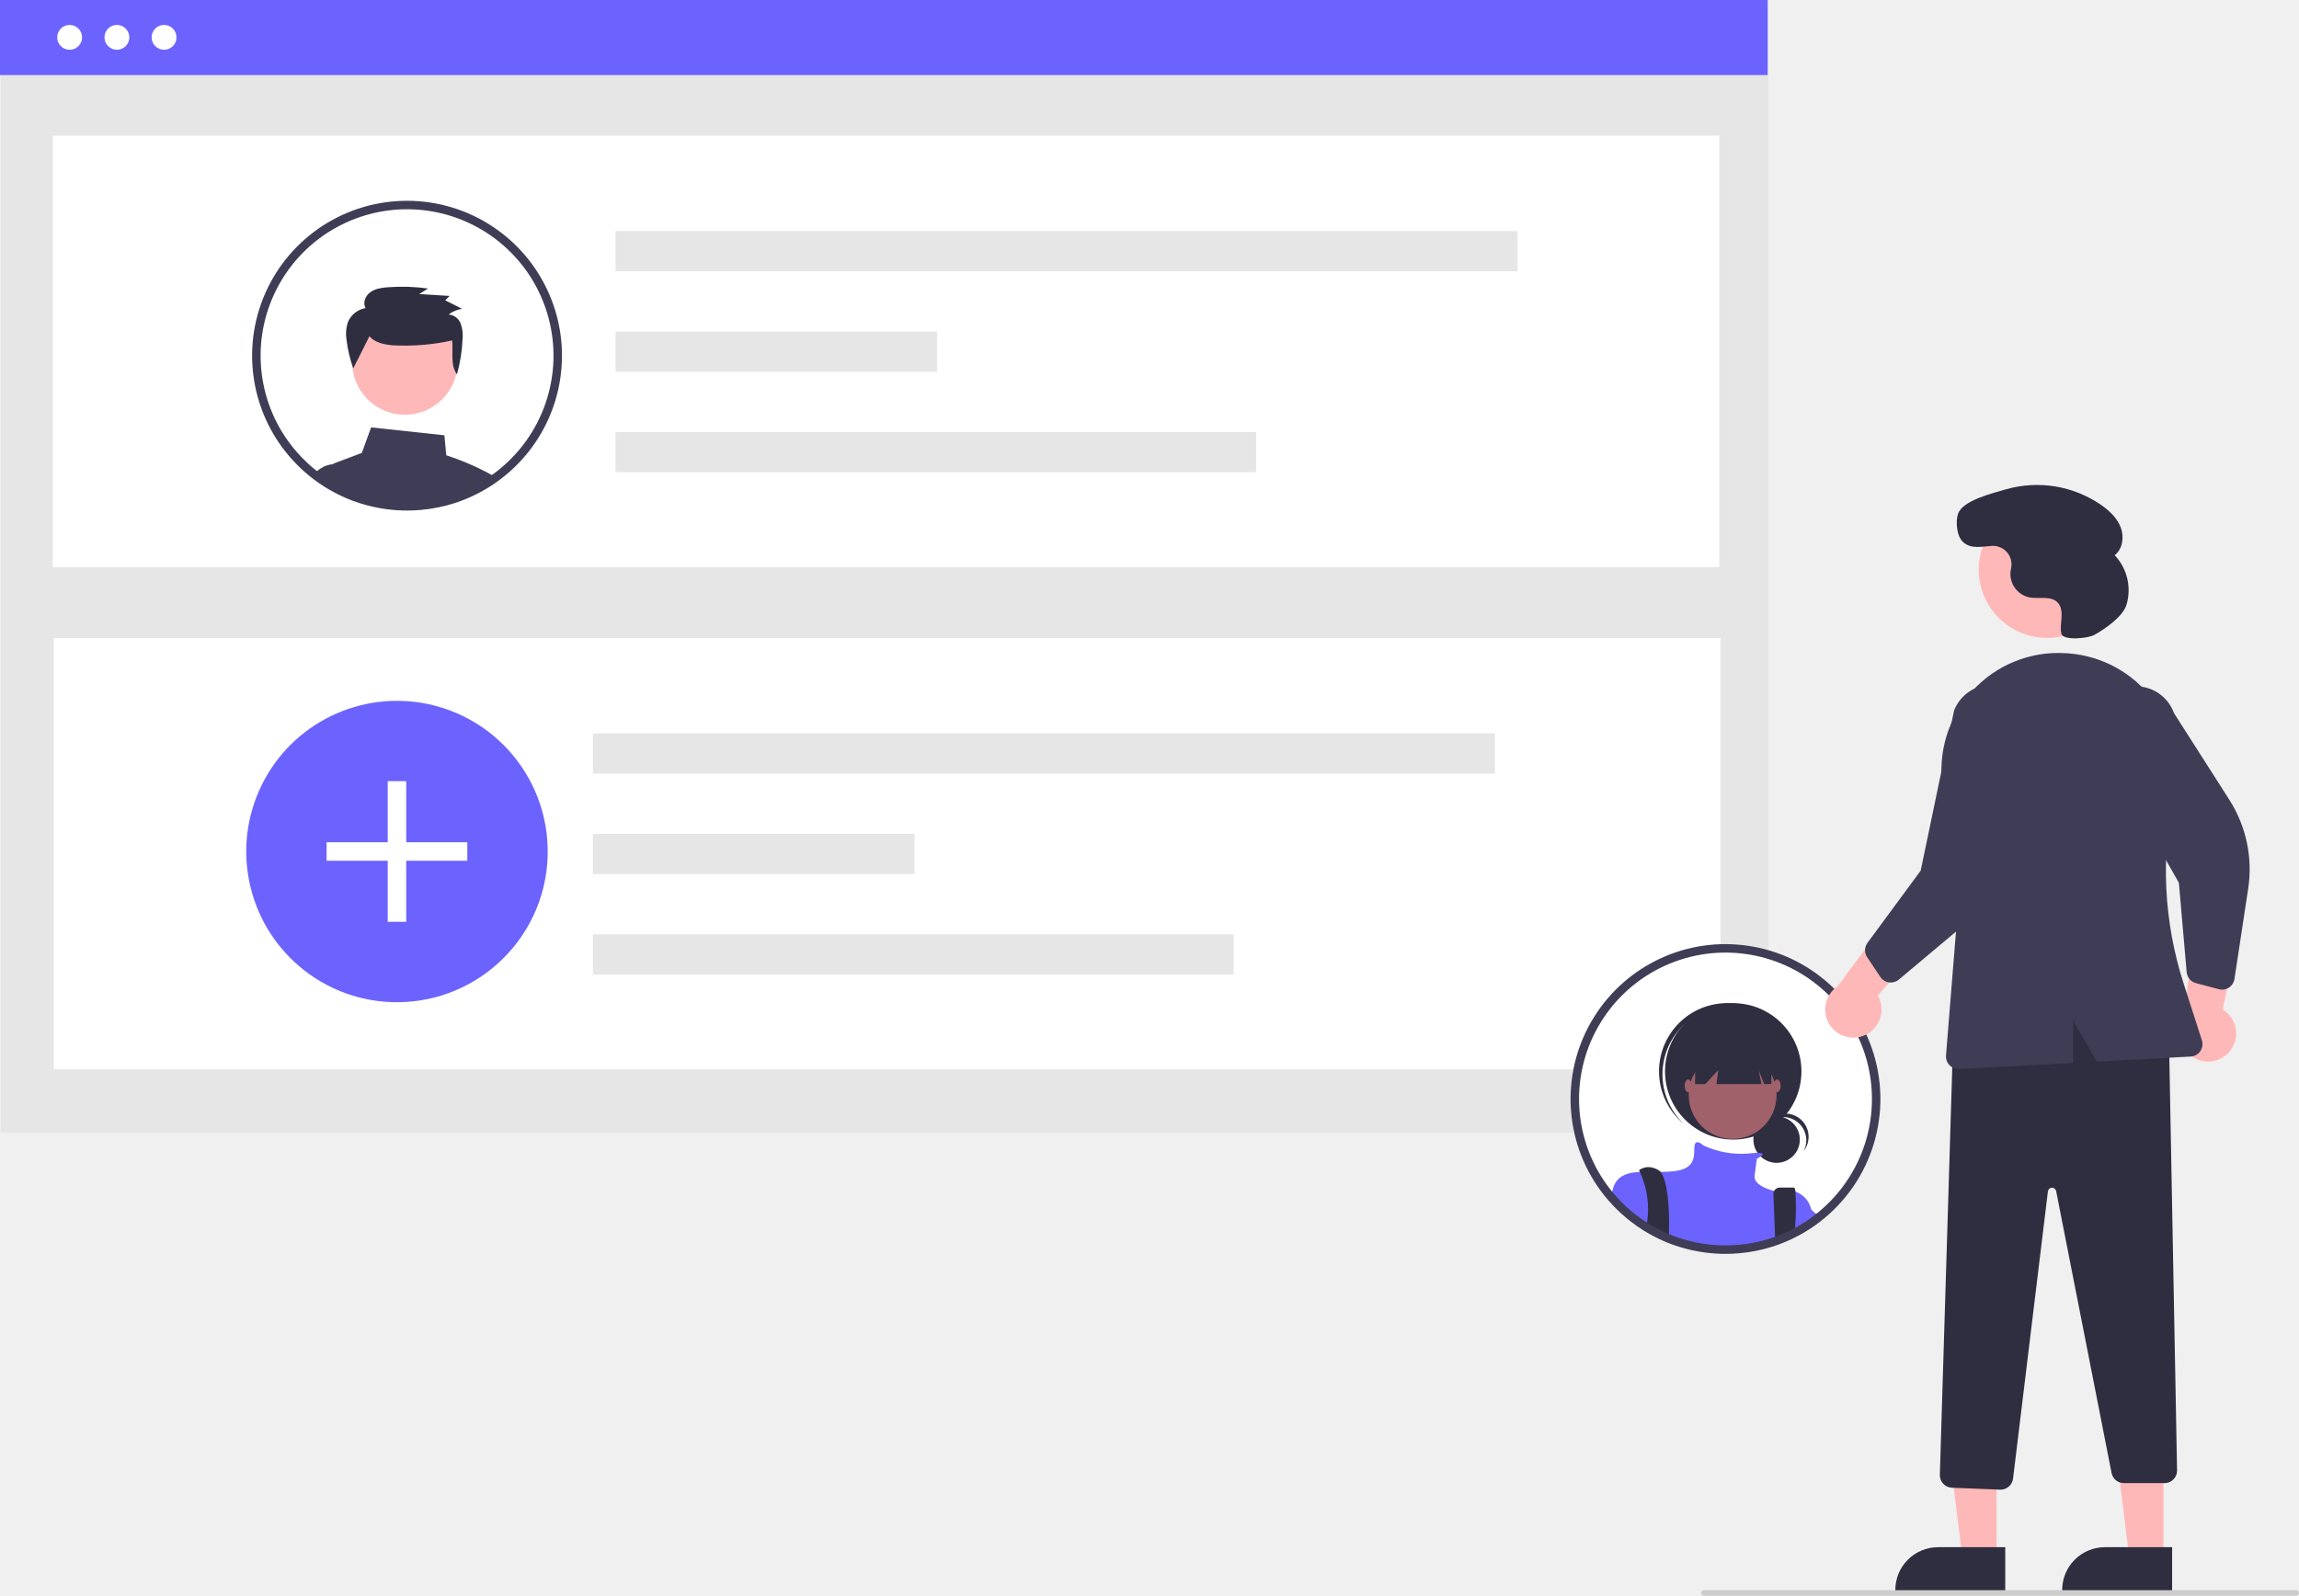
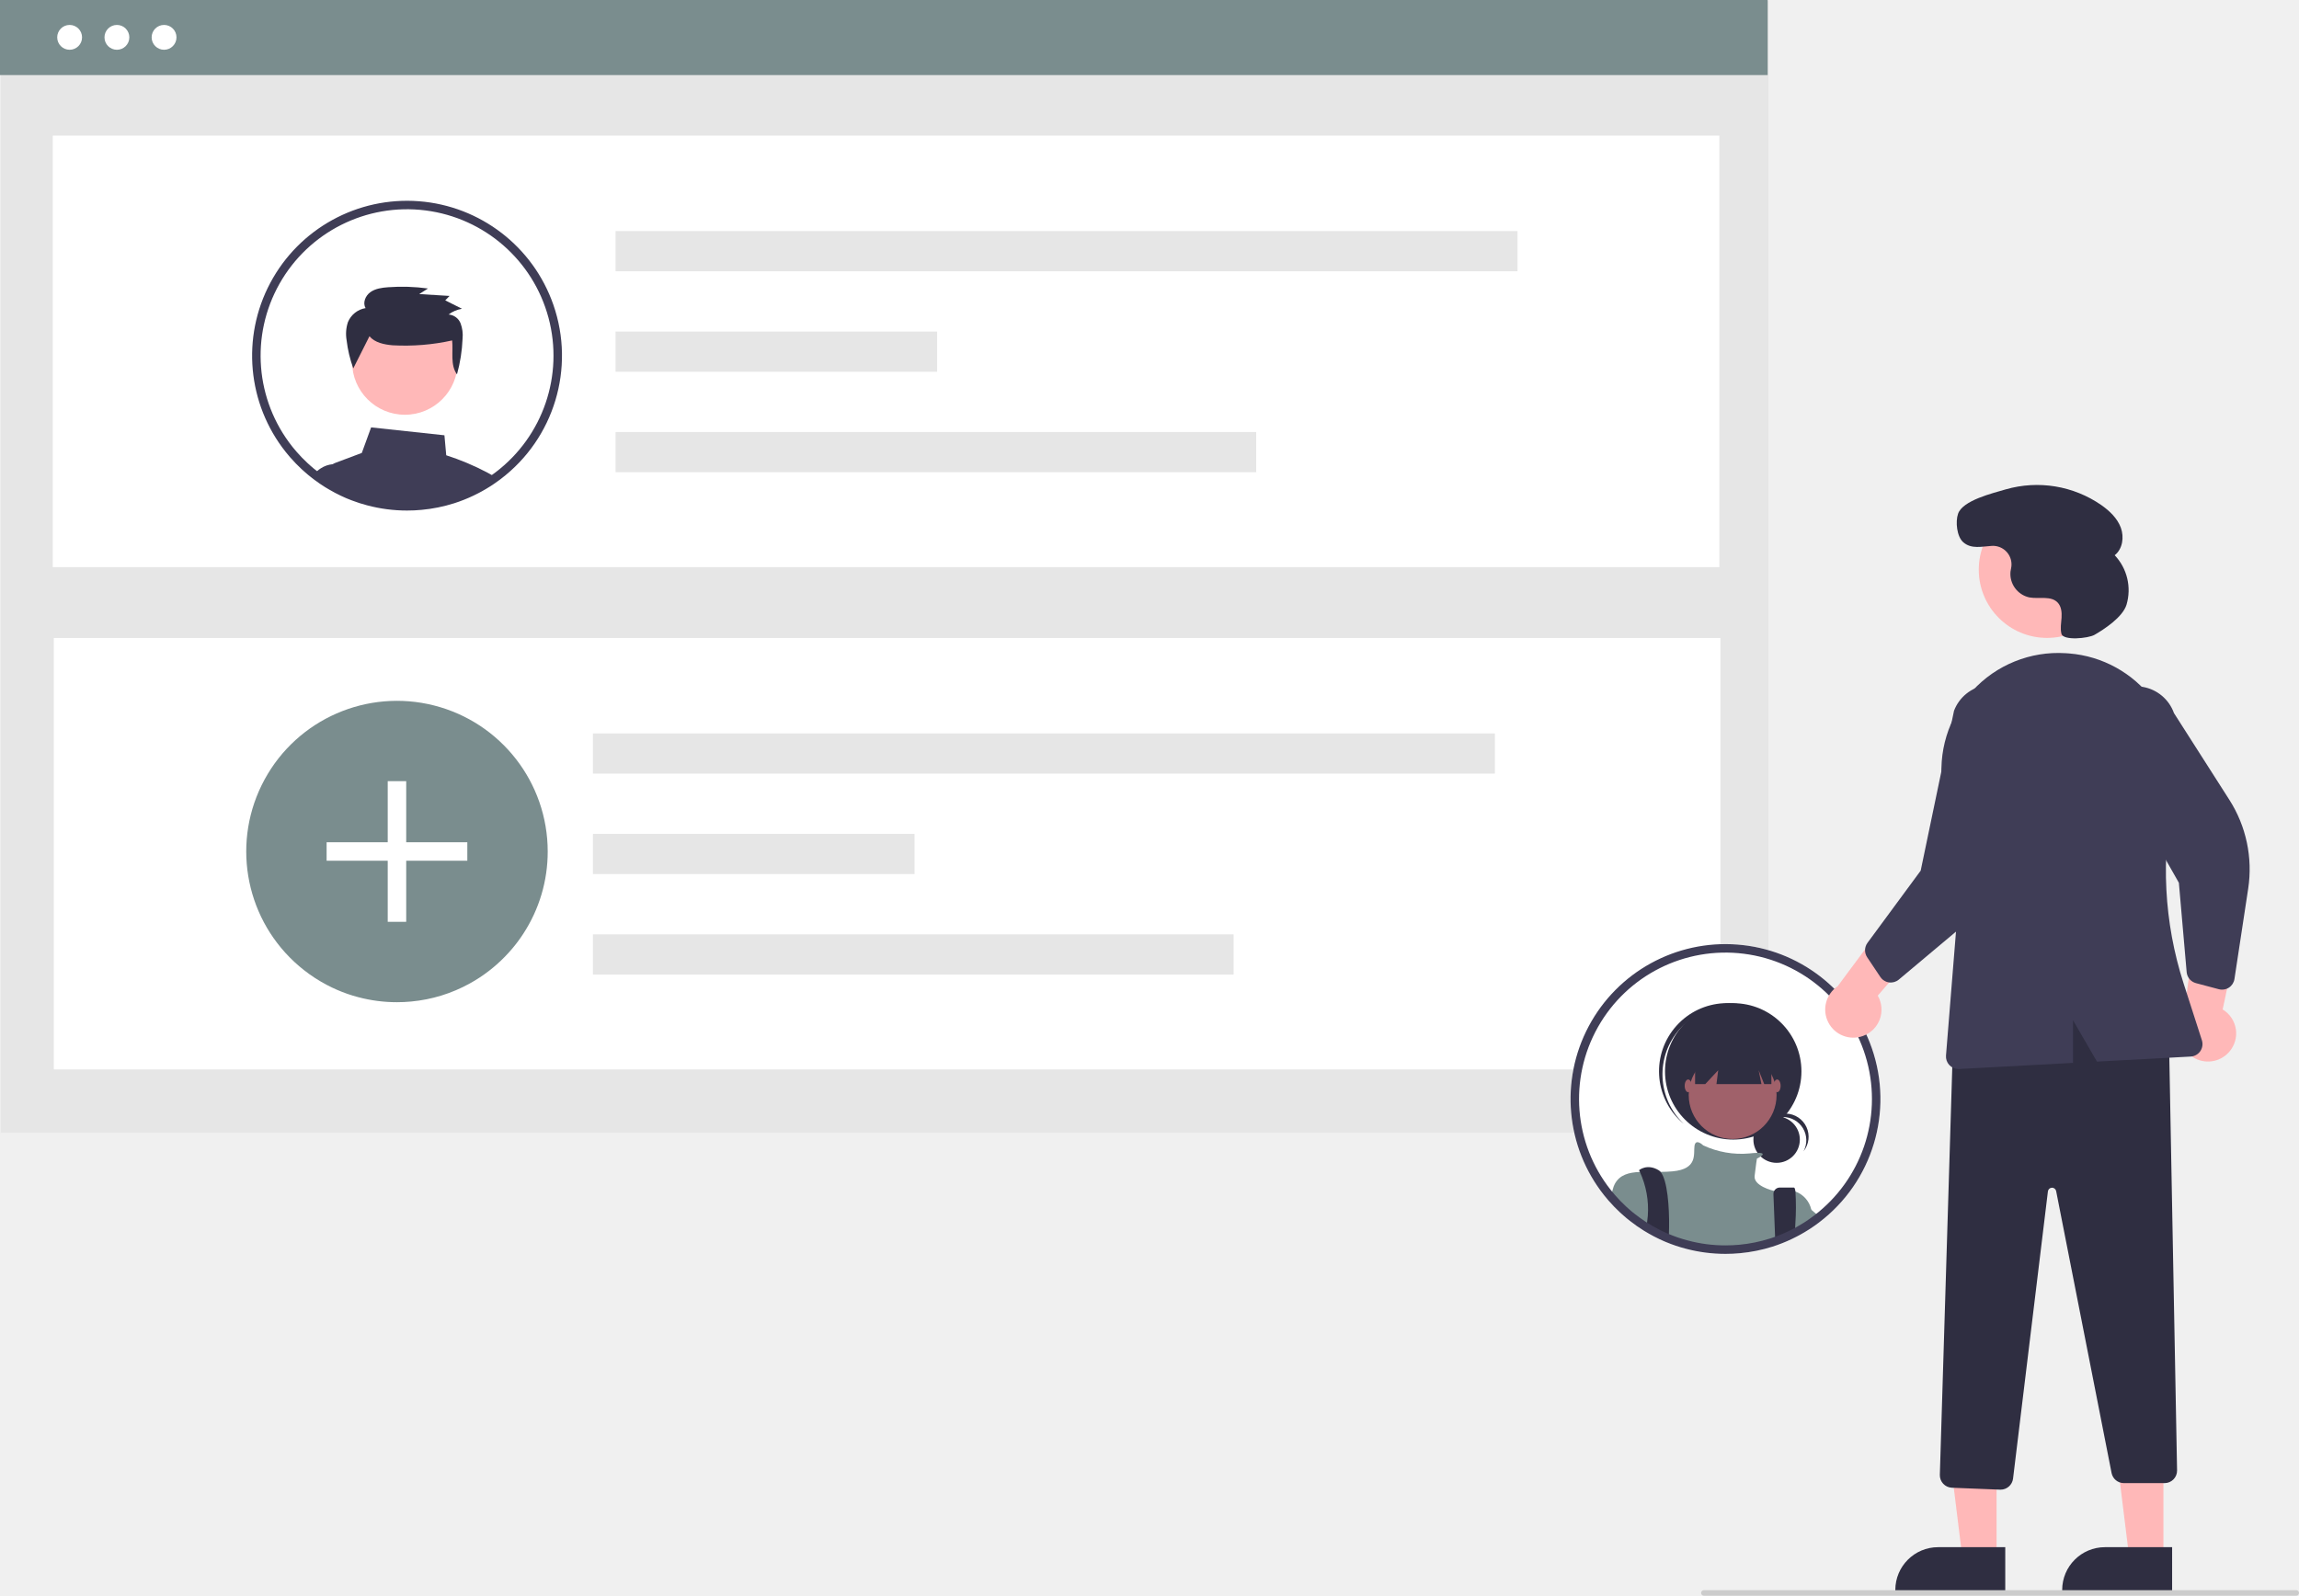
<svg xmlns="http://www.w3.org/2000/svg" id="bf82748d-d631-447b-a23d-39803926572c" data-name="Layer 1" width="826.681" height="573.951" viewBox="0 0 826.681 573.951">
  <circle id="b8f08c5c-b476-40dd-b664-770adaae3509" data-name="Ellipse 182" cx="93.108" cy="55.964" r="4.354" fill="#fff" />
  <circle id="eee44b09-a27a-4be3-8c5b-6b6370df12ff" data-name="Ellipse 183" cx="109.633" cy="55.964" r="4.354" fill="#fff" />
  <circle id="a2d5f093-6500-400f-8de1-66712a079cc1" data-name="Ellipse 184" cx="126.158" cy="55.964" r="4.354" fill="#fff" />
  <rect id="e14e0169-ef8c-4de3-8e3e-1fb1636d9038" data-name="Rectangle 266" x="82.529" y="66.193" width="552.899" height="3.073" fill="#fff" />
  <rect id="ffd44901-e4e1-4980-b03e-373b3661f4a7" data-name="Rectangle 246" x="0.271" y="0.36" width="635.631" height="407.086" fill="#e6e6e6" />
-   <rect id="e89f9aca-511f-49ec-bc12-8613d3bd0166" data-name="Rectangle 264" width="635.631" height="27.004" fill="#6c63ff" />
+   <rect id="e89f9aca-511f-49ec-bc12-8613d3bd0166" data-name="Rectangle 264" width="635.631" height="27.004" fill="#7a8d8e" />
  <rect id="ad9dc5de-4949-4eac-9eb5-22ff577a9f6a" data-name="Rectangle 247" x="18.972" y="48.785" width="599.28" height="155.185" fill="#fff" />
  <rect id="b859c105-7eee-4028-bc04-8285f6faca7e" data-name="Rectangle 259" x="19.351" y="229.471" width="599.28" height="155.185" fill="#fff" />
  <g id="aa41527c-9c03-4708-86c5-0d027f971362" data-name="Group 31">
    <rect id="b2d77c21-275f-42a7-94e0-5b816ba20a4e" data-name="Rectangle 250" x="221.34" y="83.115" width="324.331" height="14.455" fill="#e6e6e6" />
    <rect id="b25a2924-64e6-4438-87d6-1fb43933af96" data-name="Rectangle 251" x="221.34" y="119.252" width="115.639" height="14.455" fill="#e6e6e6" />
    <rect id="b8fe27c9-e561-42fa-9287-e7ff86698f34" data-name="Rectangle 252" x="221.34" y="155.389" width="230.375" height="14.455" fill="#e6e6e6" />
  </g>
-   <path id="a368706a-11d6-41a2-bd00-6a6054248d43" data-name="Path 952" d="M383.606,469.293a53.91,53.91,0,0,1-8.813,29.627,52.688,52.688,0,0,1-3.965,5.325,54.427,54.427,0,0,1-11.617,10.322q-1.773,1.175-3.645,2.2a53.739,53.739,0,0,1-21.057,6.485c-1.68.164-3.388.242-5.111.242a53.985,53.985,0,0,1-13.988-1.829,51.938,51.938,0,0,1-7.567-2.627q-1.879-.812-3.673-1.765a53.393,53.393,0,0,1-8.165-5.289q-1.783-1.388-3.438-2.926a54.2,54.2,0,1,1,91.039-39.764Z" transform="translate(-186.6595 -163.0244)" fill="#6c63ff" />
+   <path id="a368706a-11d6-41a2-bd00-6a6054248d43" data-name="Path 952" d="M383.606,469.293a53.91,53.91,0,0,1-8.813,29.627,52.688,52.688,0,0,1-3.965,5.325,54.427,54.427,0,0,1-11.617,10.322q-1.773,1.175-3.645,2.2a53.739,53.739,0,0,1-21.057,6.485c-1.68.164-3.388.242-5.111.242a53.985,53.985,0,0,1-13.988-1.829,51.938,51.938,0,0,1-7.567-2.627q-1.879-.812-3.673-1.765a53.393,53.393,0,0,1-8.165-5.289q-1.783-1.388-3.438-2.926a54.2,54.2,0,1,1,91.039-39.764Z" transform="translate(-186.6595 -163.0244)" fill="#7a8d8e" />
  <g id="a0fe7a2e-49bf-4761-b17e-3d52136366c5" data-name="Group 32">
    <rect id="a077c903-9ff8-47f6-8a24-46120c36a494" data-name="Rectangle 273" x="139.42" y="280.966" width="6.645" height="50.592" fill="#fff" />
    <rect id="a4f09271-2c50-4e11-a9a3-c26018ed4477" data-name="Rectangle 274" x="117.446" y="302.94" width="50.592" height="6.645" fill="#fff" />
  </g>
  <g id="bd7f0843-9709-4a5c-8b0e-26656563f0b3" data-name="Group 33">
    <rect id="e4567469-258f-4b3a-88b2-7a234fbc5498" data-name="Rectangle 250-2" x="213.209" y="263.801" width="324.331" height="14.455" fill="#e6e6e6" />
    <rect id="b26a9710-740f-4201-9a9a-df254658921a" data-name="Rectangle 251-2" x="213.209" y="299.938" width="115.639" height="14.455" fill="#e6e6e6" />
    <rect id="a1758efc-04f7-4da1-846b-fd169401f4c2" data-name="Rectangle 252-2" x="213.209" y="336.075" width="230.375" height="14.455" fill="#e6e6e6" />
  </g>
  <circle id="f2fdcd7e-077f-47c5-987d-3f56ec08fcb2" data-name="Ellipse 194" cx="42.039" cy="13.433" r="4.467" fill="#fff" />
  <circle id="bb8af87f-8865-4134-a554-08faac1a89d0" data-name="Ellipse 195" cx="58.995" cy="13.433" r="4.467" fill="#fff" />
  <circle id="bd4c0ca0-b96c-4f92-a965-84f83cdee98a" data-name="Ellipse 246" cx="25.039" cy="13.433" r="4.467" fill="#fff" />
  <path d="M361.898,332.996a92.633,92.633,0,0,0-14.78-6.22l-.65-7.19-26.36-2.84-3.35,9.19-9.46,3.55a4.605,4.605,0,0,0-.96.5h-.01a4.687,4.687,0,0,0-2,3.12,4.792,4.792,0,0,0,.07,1.88l.5,2.05c.72.43,1.46.84,2.2,1.23l.47.24c1.08.56,2.18,1.09,3.31,1.58.23.1.48.2.71.3.02.01.03.01.05.02.53.22,1.06.43,1.6.63a52.557,52.557,0,0,0,5.42,1.74,55.736,55.736,0,0,0,14.37,1.88c1.77,0,3.52-.08,5.25-.25a55.514,55.514,0,0,0,11.64-2.35c.01,0,.02-.01.03-.01a54.634,54.634,0,0,0,6.99-2.77c.01-.01.03-.01.04-.02.51-.24,1-.5,1.5-.75l.24-.12c.4-.21.8-.42,1.2-.64,1-.55,1.98-1.13,2.95-1.75.27-.16.53-.33.8-.51.38-.25.76-.51,1.13-.78C363.867,334.106,362.898,333.536,361.898,332.996Z" transform="translate(-186.6595 -163.0244)" fill="#3f3d56" />
  <path d="M312.427,337.426l-1.65-7.45h-4.31a1.031,1.031,0,0,0-.13.01h-.01a9.34,9.34,0,0,0-4.34,1.5,9.612,9.612,0,0,0-2.32,2.08c1.28.97,2.61,1.87,3.98,2.73l.06.03c.39.24.79.48,1.19.71.72.43,1.46.84,2.2,1.23l.47.24c1.08.56,2.18,1.09,3.31,1.58.23.1.48.2.71.3.02.01.03.01.05.02.53.22,1.06.43,1.6.63Z" transform="translate(-186.6595 -163.0244)" fill="#3f3d56" />
  <circle cx="145.594" cy="130.191" r="18.985" fill="#ffb8b8" />
  <path d="M319.507,283.968c1.965,2.326,5.291,2.982,8.359,3.251a78.729,78.729,0,0,0,21.38-1.746c.435,4.212-.75,8.754,1.731,12.219a56.723,56.723,0,0,0,2.015-12.859,12.308,12.308,0,0,0-.712-5.507,5.065,5.065,0,0,0-4.315-3.181,10.815,10.815,0,0,1,4.824-2.062l-6.028-3.029,1.548-1.589-10.913-.668,3.161-2.008a68.541,68.541,0,0,0-14.36-.453c-2.224.164-4.549.477-6.351,1.765s-2.843,3.85-1.724,5.741a8.336,8.336,0,0,0-6.353,5.041,13.458,13.458,0,0,0-.482,6.469,45.854,45.854,0,0,0,2.404,10.171Z" transform="translate(-186.6595 -163.0244)" fill="#2f2e41" />
  <path d="M385.637,272.636a55.709,55.709,0,1,0-96.27,52.92c.5.63,1.02,1.26,1.55,1.87.04.04.07.08.11.12a54.035,54.035,0,0,0,4.15,4.28c.38.35.78.71,1.18,1.05.76.68,1.54,1.33,2.35,1.95.32.25.63.5.96.74,1.28.97,2.61,1.87,3.98,2.73l.06.03c.39.24.79.48,1.19.71.72.43,1.46.84,2.2,1.23l.47.24c1.08.56,2.18,1.09,3.31,1.58.23.1.48.2.71.3.02.01.03.01.05.02.53.22,1.06.43,1.6.63a52.557,52.557,0,0,0,5.42,1.74,55.736,55.736,0,0,0,14.37,1.88c1.77,0,3.52-.08,5.25-.25a55.514,55.514,0,0,0,11.64-2.35c.01,0,.02-.01.03-.01a54.634,54.634,0,0,0,6.99-2.77c.01-.01.03-.01.04-.02.51-.24,1-.5,1.5-.75l.24-.12c.4-.21.8-.42,1.2-.64,1-.55,1.98-1.13,2.95-1.75.27-.16.53-.33.8-.51.38-.25.76-.51,1.13-.78.49-.34.98-.69,1.46-1.05.15-.11.31-.22.46-.34a55.689,55.689,0,0,0,18.92-62.68Zm-20.76,60.25c-.33.26-.67.51-1.01.74-.33.25-.66.49-1,.71-.29.21-.58.41-.88.6l-.09.06c-.22.15-.44.29-.66.43q-1.245.78-2.52,1.5c-.09.05-.18.1-.27.15-.38.21-.76.41-1.14.61-.05.03-.11.05-.16.08l-.06.03c-.48.25-.97.49-1.46.72a49.05,49.05,0,0,1-5.83,2.36c-.26.09-.52.18-.78.26a52.454,52.454,0,0,1-11.02,2.24c-1.64.15-3.3.23-4.97.23a51.949,51.949,0,0,1-13.59-1.78,49.382,49.382,0,0,1-6.67-2.26c-.11-.05-.23-.09-.34-.14-.12-.05-.23-.09-.34-.14-.12-.05-.23-.1-.35-.16-.94-.41-1.87-.86-2.78-1.33l-.44-.23c-1.11-.58-2.2-1.2-3.26-1.86-.31-.19-.63-.39-.93-.6-.08-.05-.15-.1-.23-.15-.71-.47-1.42-.96-2.11-1.47-.47-.35-.94-.7-1.4-1.06-.77-.58-1.51-1.2-2.23-1.84-.38-.32-.75-.67-1.11-1a50.811,50.811,0,0,1-4.02-4.16c-.42-.48-.83-.96-1.22-1.46a3.807,3.807,0,0,1-.25-.31,52.659,52.659,0,1,1,73.12,9.23Z" transform="translate(-186.6595 -163.0244)" fill="#3f3d56" />
  <path d="M859.728,539.996a55.709,55.709,0,1,0-96.27,52.92c.5.63,1.02,1.26,1.55,1.87.04.04.07.08.11.12a54.137,54.137,0,0,0,4.15,4.28c.38.35.78.71,1.18,1.05.76.68,1.54,1.33,2.35,1.95a54.775,54.775,0,0,0,4.94,3.47l.06.03c1.11.69,2.24,1.33,3.39,1.94l.47.24c1.08.56,2.18,1.09,3.31,1.58.23.1.48.2.71.3.02.01.03.01.05.02a54.116,54.116,0,0,0,7.02,2.37,55.732,55.732,0,0,0,14.37,1.88c1.77,0,3.52-.08,5.25-.25a55.508,55.508,0,0,0,11.64-2.35c.01,0,.02-.01.03-.01a54.606,54.606,0,0,0,6.99-2.77c.01-.01.03-.01.04-.02.51-.24,1-.5,1.5-.75l.24-.12c.4-.21.8-.42,1.2-.64,1-.55,1.98-1.13,2.95-1.75.27-.16.53-.33.8-.51.88-.58,1.75-1.2,2.59-1.83.15-.11.31-.22.46-.34a55.692,55.692,0,0,0,18.92-62.68Z" transform="translate(-186.6595 -163.0244)" fill="#fff" />
  <circle id="ee9bd31a-9b73-4888-9087-fea26d3b2b97" data-name="Ellipse 188" cx="638.842" cy="409.897" r="8.349" fill="#2f2e41" />
  <path id="e473f415-6540-4896-b89f-76a5ac7ad60a" data-name="Path 969" d="M827.827,564.802a8.35,8.35,0,0,1,7.35,12.312,8.347,8.347,0,1,0-13.868-9.172,8.329,8.329,0,0,1,6.519-3.14Z" transform="translate(-186.6595 -163.0244)" fill="#2f2e41" />
  <circle id="f79ae9d5-f4b5-4dd5-badc-cc4d2f5593dd" data-name="Ellipse 189" cx="623.24" cy="385.353" r="24.526" fill="#2f2e41" />
  <path id="f9880a76-ad0b-4c2a-99b0-b23c20a810bd" data-name="Path 970" d="M790.65,533.16a24.522,24.522,0,0,1,33.99-2.572c-.2-.191-.4-.383-.607-.568a24.526,24.526,0,0,0-32.73,36.535q.07.063.14.125c.208.185.422.36.635.537a24.522,24.522,0,0,1-1.427-34.057Z" transform="translate(-186.6595 -163.0244)" fill="#2f2e41" />
  <circle id="b01904a1-9532-4133-8cbd-470829617487" data-name="Ellipse 190" cx="623.032" cy="393.875" r="15.796" fill="#a0616a" />
-   <path d="M837.958,598.056v5.3c-.97.62-1.95,1.2-2.95,1.75-.4.22-.8.43-1.2.64l-.24.12c-.5.25-.99.51-1.5.75-.01.01-.03.01-.04.02a54.606,54.606,0,0,1-6.99,2.77c-.01,0-.02.01-.03.01a55.508,55.508,0,0,1-11.64,2.35c-1.73.17-3.48.25-5.25.25a55.732,55.732,0,0,1-14.37-1.88,54.116,54.116,0,0,1-7.02-2.37c-.02-.01-.03-.01-.05-.02-.23-.1-.48-.2-.71-.3-1.13-.49-2.23-1.02-3.31-1.58l-.47-.24c-1.15-.61-2.28-1.25-3.39-1.94l-.06-.03a54.775,54.775,0,0,1-4.94-3.47c-.81-.62-1.59-1.27-2.35-1.95-.4-.34-.8-.7-1.18-1.05a54.137,54.137,0,0,1-4.15-4.28,20.23,20.23,0,0,1,.76-3.07l.01-.01a4.489,4.489,0,0,1,.21-.5,3.988,3.988,0,0,1,.19-.42c1.79-3.35,5.03-4.18,9.05-4.36,2.27-.1,4.78.01,7.43-.02,1.4-.01,2.85-.06,4.3-.19,9.15-.83,7.49-6.23,7.9-9.14.41-2.82,2.95-.38,3.12-.22l.01.01a32.271,32.271,0,0,0,16.6,2.91c.98-.12,1.96-.19,2.94-.22,2.58-.03,2.02.71,1.13,1.32a11.183,11.183,0,0,1-1.35.76s-.41,2.5-.83,6.24c-.4,3.58,6.46,5.26,7.03,5.39a.061.061,0,0,0,.04.01,13.773,13.773,0,0,1,7.61.2h.01A9.018,9.018,0,0,1,837.958,598.056Z" transform="translate(-186.6595 -163.0244)" fill="#6c63ff" />
+   <path d="M837.958,598.056v5.3c-.97.62-1.95,1.2-2.95,1.75-.4.22-.8.43-1.2.64l-.24.12c-.5.25-.99.51-1.5.75-.01.01-.03.01-.04.02a54.606,54.606,0,0,1-6.99,2.77c-.01,0-.02.01-.03.01a55.508,55.508,0,0,1-11.64,2.35c-1.73.17-3.48.25-5.25.25a55.732,55.732,0,0,1-14.37-1.88,54.116,54.116,0,0,1-7.02-2.37c-.02-.01-.03-.01-.05-.02-.23-.1-.48-.2-.71-.3-1.13-.49-2.23-1.02-3.31-1.58l-.47-.24c-1.15-.61-2.28-1.25-3.39-1.94l-.06-.03a54.775,54.775,0,0,1-4.94-3.47c-.81-.62-1.59-1.27-2.35-1.95-.4-.34-.8-.7-1.18-1.05a54.137,54.137,0,0,1-4.15-4.28,20.23,20.23,0,0,1,.76-3.07l.01-.01a4.489,4.489,0,0,1,.21-.5,3.988,3.988,0,0,1,.19-.42c1.79-3.35,5.03-4.18,9.05-4.36,2.27-.1,4.78.01,7.43-.02,1.4-.01,2.85-.06,4.3-.19,9.15-.83,7.49-6.23,7.9-9.14.41-2.82,2.95-.38,3.12-.22l.01.01a32.271,32.271,0,0,0,16.6,2.91c.98-.12,1.96-.19,2.94-.22,2.58-.03,2.02.71,1.13,1.32a11.183,11.183,0,0,1-1.35.76s-.41,2.5-.83,6.24c-.4,3.58,6.46,5.26,7.03,5.39a.061.061,0,0,0,.04.01,13.773,13.773,0,0,1,7.61.2h.01A9.018,9.018,0,0,1,837.958,598.056Z" transform="translate(-186.6595 -163.0244)" fill="#7a8d8e" />
  <path d="M786.827,604.486c0,.74-.02,1.45-.05,2.12-.01.4-.03.79-.05,1.16-.02-.01-.03-.01-.05-.02-.23-.1-.48-.2-.71-.3-1.13-.49-2.23-1.02-3.31-1.58l-.47-.24c-1.15-.61-2.28-1.25-3.39-1.94.03-.35.08-.7.13-1.05.11-.77.2-1.55.26-2.32a32.184,32.184,0,0,0-2.85-15.76v-.01c-.2-.4-.32-.62-.32-.62s2.91-2.5,7.06,0a2.498,2.498,0,0,1,.69.6C786.268,587.476,786.947,597.396,786.827,604.486Z" transform="translate(-186.6595 -163.0244)" fill="#2f2e41" />
  <path d="M832.237,603.126c-.04,1.12-.1,2.29-.17,3.48v.01c-.01.01-.03.01-.04.02a54.606,54.606,0,0,1-6.99,2.77c-.01,0-.02.01-.03.01l-.11-2.81-.01-.37-.53-13.68a2.295,2.295,0,0,1,2.29-2.4h5.07c.25,0,.43.51.55,1.43v.01A86.661,86.661,0,0,1,832.237,603.126Z" transform="translate(-186.6595 -163.0244)" fill="#2f2e41" />
  <path id="a05c59bd-0311-408b-a800-ed606f18fbbf" data-name="Path 975" d="M796.181,537.154v15.8h3.658l4.655-4.988-.623,4.988h16.17l-1-4.988,2,4.988h2.578v-15.8Z" transform="translate(-186.6595 -163.0244)" fill="#2f2e41" />
  <ellipse id="af122121-1c1b-4817-a566-2298b147ce18" data-name="Ellipse 191" cx="607.028" cy="390.55" rx="1.247" ry="2.286" fill="#a0616a" />
  <ellipse id="bec83a12-853e-4dd5-94d0-e2c2a5b21156" data-name="Ellipse 192" cx="639.037" cy="390.55" rx="1.247" ry="2.286" fill="#a0616a" />
-   <path d="M841.347,601.016c-.84.63-1.71,1.25-2.59,1.83-.27.18-.53.35-.8.51-.97.62-1.95,1.2-2.95,1.75-.4.22-.8.43-1.2.64v-11.02s1.6,1.28,4.15,3.41c.32.27.65.55,1,.85C839.697,599.606,840.498,600.286,841.347,601.016Z" transform="translate(-186.6595 -163.0244)" fill="#6c63ff" />
+   <path d="M841.347,601.016c-.84.63-1.71,1.25-2.59,1.83-.27.18-.53.35-.8.51-.97.62-1.95,1.2-2.95,1.75-.4.22-.8.43-1.2.64v-11.02s1.6,1.28,4.15,3.41c.32.27.65.55,1,.85C839.697,599.606,840.498,600.286,841.347,601.016Z" transform="translate(-186.6595 -163.0244)" fill="#7a8d8e" />
  <path d="M859.728,539.996a55.709,55.709,0,1,0-96.27,52.92c.5.63,1.02,1.26,1.55,1.87.04.04.07.08.11.12a54.137,54.137,0,0,0,4.15,4.28c.38.35.78.71,1.18,1.05.76.68,1.54,1.33,2.35,1.95a54.775,54.775,0,0,0,4.94,3.47l.06.03c1.11.69,2.24,1.33,3.39,1.94l.47.24c1.08.56,2.18,1.09,3.31,1.58.23.1.48.2.71.3.02.01.03.01.05.02a54.116,54.116,0,0,0,7.02,2.37,55.732,55.732,0,0,0,14.37,1.88c1.77,0,3.52-.08,5.25-.25a55.508,55.508,0,0,0,11.64-2.35c.01,0,.02-.01.03-.01a54.606,54.606,0,0,0,6.99-2.77c.01-.01.03-.01.04-.02.51-.24,1-.5,1.5-.75l.24-.12c.4-.21.8-.42,1.2-.64,1-.55,1.98-1.13,2.95-1.75.27-.16.53-.33.8-.51.88-.58,1.75-1.2,2.59-1.83.15-.11.31-.22.46-.34a55.692,55.692,0,0,0,18.92-62.68Zm-20.76,60.25c-.33.26-.67.51-1.01.74-.33.25-.66.49-1,.71-.29.21-.58.41-.88.6-.25.17-.5.33-.75.49q-1.244.78-2.52,1.5c-.09.05-.18.1-.271.15-.38.21-.76.41-1.14.61-.05.03-.11.05-.16.08l-.06.03c-.48.25-.97.49-1.46.72a49.028,49.028,0,0,1-5.83,2.36c-.26.09-.52.18-.78.26a52.456,52.456,0,0,1-11.02,2.24c-1.64.15-3.3.23-4.97.23a51.952,51.952,0,0,1-13.59-1.78,49.391,49.391,0,0,1-6.67-2.26c-.23-.09-.46-.19-.68-.28-.12-.05-.23-.1-.35-.16-.94-.41-1.87-.86-2.78-1.33l-.44-.23c-1.11-.58-2.2-1.2-3.26-1.86-.39-.24-.78-.49-1.16-.75-1.2-.79-2.37-1.64-3.51-2.53-.77-.58-1.51-1.2-2.23-1.84-.38-.32-.75-.67-1.11-1a50.883,50.883,0,0,1-4.02-4.16c-.42-.48-.83-.96-1.22-1.46a3.801,3.801,0,0,1-.25-.31,52.659,52.659,0,1,1,73.12,9.23Z" transform="translate(-186.6595 -163.0244)" fill="#3f3d56" />
  <path d="M856.591,535.628a10.056,10.056,0,0,0,5.277-14.488L885.227,494.096l-18.414-2.397-19.359,26.048a10.11,10.11,0,0,0,9.137,17.88Z" transform="translate(-186.6595 -163.0244)" fill="#ffb8b8" />
  <path d="M988.255,541.342a10.056,10.056,0,0,0-2.363-15.237l7.425-34.955-17.288,6.779-4.401,32.155a10.11,10.11,0,0,0,16.626,11.259Z" transform="translate(-186.6595 -163.0244)" fill="#ffb8b8" />
  <polygon points="717.931 560.49 705.671 560.489 699.839 513.201 717.933 513.202 717.931 560.49" fill="#ffb8b8" />
  <path d="M907.717,735.398l-39.531-.001v-.5A15.386,15.386,0,0,1,883.573,719.511h.001l24.144.001Z" transform="translate(-186.6595 -163.0244)" fill="#2f2e41" />
  <polygon points="777.931 560.49 765.671 560.489 759.839 513.201 777.933 513.202 777.931 560.49" fill="#ffb8b8" />
  <path d="M967.717,735.398l-39.531-.001v-.5A15.386,15.386,0,0,1,943.573,719.511h.001l24.144.001Z" transform="translate(-186.6595 -163.0244)" fill="#2f2e41" />
  <path d="M905.868,698.822l-17.355-.694a4.514,4.514,0,0,1-4.318-4.634l4.889-160.379.319-.115c30.416-11.003,55.578-10.171,76.926,2.54l.239.143,2.929,156.202a4.5,4.5,0,0,1-4.499,4.585h-14.634a4.51,4.51,0,0,1-4.416-3.632L926.014,591.429a1.5,1.5,0,0,0-2.961.109L910.515,694.868a4.526,4.526,0,0,1-4.469,3.957C905.987,698.825,905.927,698.824,905.868,698.822Z" transform="translate(-186.6595 -163.0244)" fill="#2f2e41" />
  <circle cx="736.092" cy="204.882" r="24.561" fill="#ffb8b8" />
  <path d="M864.891,516.106a4.506,4.506,0,0,1-2.091-1.686l-4.746-7.102a4.515,4.515,0,0,1,.119-5.169l19.132-25.968,11.986-57.511a14.497,14.497,0,1,1,27.017,10.52l-5.665,36.602a46.374,46.374,0,0,1-16.024,28.441L869.435,515.367a4.505,4.505,0,0,1-3.528,1.008A4.455,4.455,0,0,1,864.891,516.106Z" transform="translate(-186.6595 -163.0244)" fill="#3f3d56" />
  <path d="M987.206,518.712a4.506,4.506,0,0,1-2.683.116l-8.254-2.195a4.515,4.515,0,0,1-3.326-3.959l-2.796-32.133-29.002-51.089a14.497,14.497,0,1,1,27.231-9.954l19.931,31.217a46.373,46.373,0,0,1,6.763,31.936l-4.941,32.504a4.505,4.505,0,0,1-1.982,3.087A4.455,4.455,0,0,1,987.206,518.712Z" transform="translate(-186.6595 -163.0244)" fill="#3f3d56" />
  <path d="M895.887,411.524a41.822,41.822,0,0,1,33.537-13.56q.616.038,1.227.086h0a41.734,41.734,0,0,1,30.16,16.646,42.362,42.362,0,0,1,7.525,34.145,132.361,132.361,0,0,0,3.497,67.876l6.589,20.459a4.499,4.499,0,0,1-4.042,5.872l-33.685,1.811-8.62-14.89v15.353l-40.941,2.201c-.082.005-.163.007-.243.007a4.5,4.5,0,0,1-4.484-4.861l4.627-57.382-5.804-38.973A42.089,42.089,0,0,1,895.887,411.524Z" transform="translate(-186.6595 -163.0244)" fill="#3f3d56" />
  <path d="M939.821,391.354c-2.274,1.308-11.262,2.176-11.903-.368l-.014-.056c-.446-1.864-.076-3.811.052-5.723s-.059-4.013-1.362-5.419c-2.428-2.621-6.748-1.232-10.258-1.894a8.664,8.664,0,0,1-6.74-9.253c.05-.398.128-.795.216-1.193a6.673,6.673,0,0,0-6.927-8.081c-3.548.203-7.378,1.278-10.314-1.35-2.27-2.032-2.824-7.322-1.827-10.201,1.676-4.838,12.414-7.371,17.102-8.764a40.62,40.62,0,0,1,34.43,5.65c2.961,2.087,5.727,4.71,6.989,8.106s.653,7.68-2.193,9.922a18.332,18.332,0,0,1,4.246,17.806C949.915,385.063,943.206,389.406,939.821,391.354Z" transform="translate(-186.6595 -163.0244)" fill="#2f2e41" />
  <path d="M1012.341,736.976h-213a1,1,0,0,1,0-2h213a1,1,0,0,1,0,2Z" transform="translate(-186.6595 -163.0244)" fill="#ccc" />
</svg>
